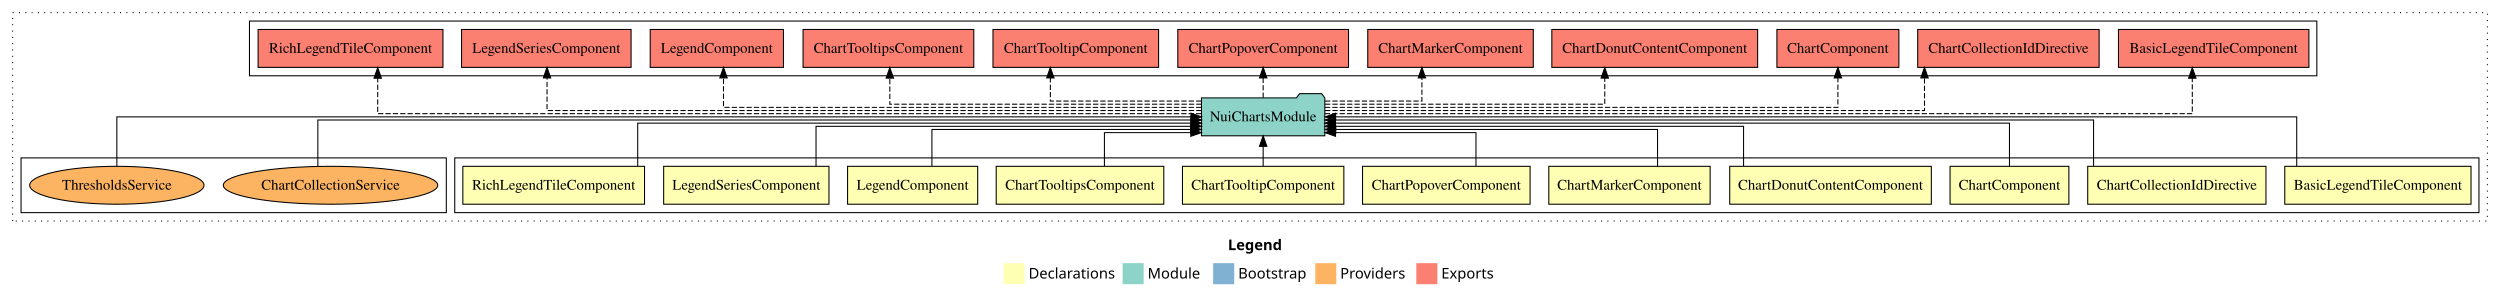
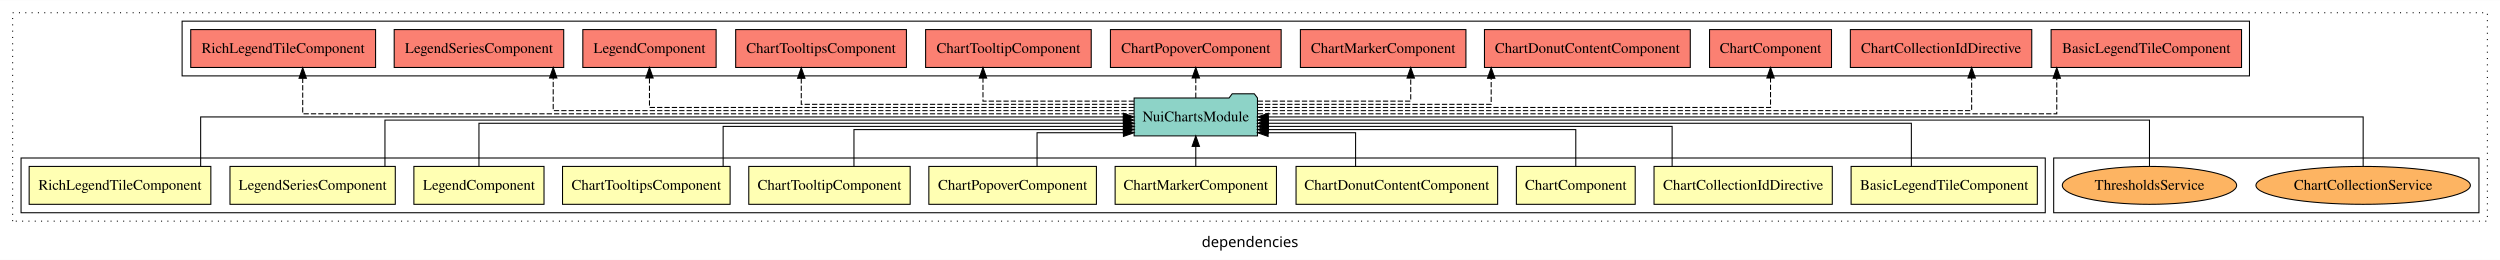
- <svg xmlns="http://www.w3.org/2000/svg" width="2375pt" height="284pt" viewBox="0.00 0.00 2375.00 284.00">
-   <g id="graph0" class="graph" transform="scale(1 1) rotate(0) translate(4 280)">
-     <polygon fill="white" stroke="transparent" points="-4,4 -4,-280 2371,-280 2371,4 -4,4" />
-     <text text-anchor="start" x="1162.51" y="-42.4" font-family="sans-serif" font-weight="bold" font-size="14.00">Legend</text>
-     <polygon fill="#ffffb3" stroke="transparent" points="949.5,-10 949.5,-30 969.5,-30 969.5,-10 949.5,-10" />
-     <text text-anchor="start" x="973.13" y="-15.4" font-family="sans-serif" font-size="14.00">  Declarations</text>
-     <polygon fill="#8dd3c7" stroke="transparent" points="1062.5,-10 1062.5,-30 1082.5,-30 1082.5,-10 1062.5,-10" />
-     <text text-anchor="start" x="1086.23" y="-15.4" font-family="sans-serif" font-size="14.00">  Module</text>
-     <polygon fill="#80b1d3" stroke="transparent" points="1148.5,-10 1148.5,-30 1168.5,-30 1168.5,-10 1148.5,-10" />
-     <text text-anchor="start" x="1172.28" y="-15.4" font-family="sans-serif" font-size="14.00">  Bootstrap</text>
-     <polygon fill="#fdb462" stroke="transparent" points="1245.5,-10 1245.5,-30 1265.5,-30 1265.5,-10 1245.5,-10" />
-     <text text-anchor="start" x="1269.17" y="-15.4" font-family="sans-serif" font-size="14.00">  Providers</text>
-     <polygon fill="#fb8072" stroke="transparent" points="1341.5,-10 1341.5,-30 1361.5,-30 1361.5,-10 1341.5,-10" />
-     <text text-anchor="start" x="1365.23" y="-15.4" font-family="sans-serif" font-size="14.00">  Exports</text>
+ <svg xmlns="http://www.w3.org/2000/svg" width="2375pt" height="247pt" viewBox="0.00 0.00 2375.00 246.80">
+   <g id="graph0" class="graph" transform="scale(1 1) rotate(0) translate(4 242.8)">
+     <polygon fill="white" stroke="transparent" points="-4,4 -4,-242.8 2371,-242.8 2371,4 -4,4" />
+     <text text-anchor="middle" x="1183.5" y="-8.2" font-family="sans-serif" font-size="14.00">dependencies</text>
    <g id="clust1" class="cluster">
-       <polygon fill="none" stroke="black" stroke-dasharray="1,5" points="8,-70 8,-268 2359,-268 2359,-70 8,-70" />
+       <polygon fill="none" stroke="black" stroke-dasharray="1,5" points="8,-32.8 8,-230.8 2359,-230.8 2359,-32.8 8,-32.8" />
+     </g>
+     <g id="clust17" class="cluster">
+       <polygon fill="none" stroke="black" points="1947,-40.8 1947,-92.8 2351,-92.8 2351,-40.8 1947,-40.8" />
+     </g>
+     <g id="clust15" class="cluster">
+       <polygon fill="none" stroke="black" points="169,-170.8 169,-222.8 2133,-222.8 2133,-170.8 169,-170.8" />
    </g>
    <g id="clust2" class="cluster">
-       <polygon fill="none" stroke="black" points="428,-78 428,-130 2351,-130 2351,-78 428,-78" />
-     </g>
-     <g id="clust17" class="cluster">
-       <polygon fill="none" stroke="black" points="16,-78 16,-130 420,-130 420,-78 16,-78" />
-     </g>
-     <g id="clust15" class="cluster">
-       <polygon fill="none" stroke="black" points="233,-208 233,-260 2197,-260 2197,-208 233,-208" />
+       <polygon fill="none" stroke="black" points="16,-40.8 16,-92.8 1939,-92.8 1939,-40.8 16,-40.8" />
    </g>
    <g id="node1" class="node">
-       <polygon fill="#ffffb3" stroke="black" points="2343.46,-122 2166.54,-122 2166.54,-86 2343.46,-86 2343.46,-122" />
-       <text text-anchor="middle" x="2255" y="-99.8" font-family="Times,serif" font-size="14.00">BasicLegendTileComponent</text>
+       <polygon fill="#ffffb3" stroke="black" points="1931.46,-84.8 1754.54,-84.8 1754.54,-48.8 1931.46,-48.8 1931.46,-84.8" />
+       <text text-anchor="middle" x="1843" y="-62.6" font-family="Times,serif" font-size="14.00">BasicLegendTileComponent</text>
    </g>
    <g id="node12" class="node">
-       <polygon fill="#8dd3c7" stroke="black" points="1254.59,-187 1251.59,-191 1230.59,-191 1227.59,-187 1137.41,-187 1137.41,-151 1254.59,-151 1254.59,-187" />
-       <text text-anchor="middle" x="1196" y="-164.8" font-family="Times,serif" font-size="14.00">NuiChartsModule</text>
+       <polygon fill="#8dd3c7" stroke="black" points="1190.59,-149.8 1187.59,-153.8 1166.59,-153.8 1163.59,-149.8 1073.41,-149.8 1073.41,-113.8 1190.59,-113.8 1190.59,-149.8" />
+       <text text-anchor="middle" x="1132" y="-127.6" font-family="Times,serif" font-size="14.00">NuiChartsModule</text>
    </g>
    <g id="edge1" class="edge">
-       <path fill="none" stroke="black" d="M2177.88,-122.11C2177.88,-141.34 2177.88,-169 2177.88,-169 2177.88,-169 1264.84,-169 1264.84,-169" />
-       <polygon fill="black" stroke="black" points="1264.84,-165.5 1254.84,-169 1264.84,-172.5 1264.84,-165.5" />
+       <path fill="none" stroke="black" d="M1811.79,-84.82C1811.79,-102.17 1811.79,-125.8 1811.79,-125.8 1811.79,-125.8 1200.84,-125.8 1200.84,-125.8" />
+       <polygon fill="black" stroke="black" points="1200.84,-122.3 1190.84,-125.8 1200.84,-129.3 1200.84,-122.3" />
    </g>
    <g id="node2" class="node">
-       <polygon fill="#ffffb3" stroke="black" points="2148.67,-122 1979.33,-122 1979.33,-86 2148.67,-86 2148.67,-122" />
-       <text text-anchor="middle" x="2064" y="-99.8" font-family="Times,serif" font-size="14.00">ChartCollectionIdDirective</text>
+       <polygon fill="#ffffb3" stroke="black" points="1736.67,-84.8 1567.33,-84.8 1567.33,-48.8 1736.67,-48.8 1736.67,-84.8" />
+       <text text-anchor="middle" x="1652" y="-62.6" font-family="Times,serif" font-size="14.00">ChartCollectionIdDirective</text>
    </g>
    <g id="edge2" class="edge">
-       <path fill="none" stroke="black" d="M1984.88,-122.27C1984.88,-140.56 1984.88,-166 1984.88,-166 1984.88,-166 1264.65,-166 1264.65,-166" />
-       <polygon fill="black" stroke="black" points="1264.65,-162.5 1254.65,-166 1264.65,-169.5 1264.65,-162.5" />
+       <path fill="none" stroke="black" d="M1584.52,-84.83C1584.52,-101.2 1584.52,-122.8 1584.52,-122.8 1584.52,-122.8 1200.7,-122.8 1200.7,-122.8" />
+       <polygon fill="black" stroke="black" points="1200.7,-119.3 1190.7,-122.8 1200.7,-126.3 1200.7,-119.3" />
    </g>
    <g id="node3" class="node">
-       <polygon fill="#ffffb3" stroke="black" points="1961.44,-122 1848.56,-122 1848.56,-86 1961.44,-86 1961.44,-122" />
-       <text text-anchor="middle" x="1905" y="-99.8" font-family="Times,serif" font-size="14.00">ChartComponent</text>
+       <polygon fill="#ffffb3" stroke="black" points="1549.44,-84.8 1436.56,-84.8 1436.56,-48.8 1549.44,-48.8 1549.44,-84.8" />
+       <text text-anchor="middle" x="1493" y="-62.6" font-family="Times,serif" font-size="14.00">ChartComponent</text>
    </g>
    <g id="edge3" class="edge">
-       <path fill="none" stroke="black" d="M1905,-122.02C1905,-139.37 1905,-163 1905,-163 1905,-163 1264.62,-163 1264.62,-163" />
-       <polygon fill="black" stroke="black" points="1264.62,-159.5 1254.62,-163 1264.62,-166.5 1264.62,-159.5" />
+       <path fill="none" stroke="black" d="M1493,-85.04C1493,-100.37 1493,-119.8 1493,-119.8 1493,-119.8 1200.8,-119.8 1200.8,-119.8" />
+       <polygon fill="black" stroke="black" points="1200.8,-116.3 1190.8,-119.8 1200.8,-123.3 1200.8,-116.3" />
    </g>
    <g id="node4" class="node">
-       <polygon fill="#ffffb3" stroke="black" points="1830.76,-122 1639.24,-122 1639.24,-86 1830.76,-86 1830.76,-122" />
-       <text text-anchor="middle" x="1735" y="-99.8" font-family="Times,serif" font-size="14.00">ChartDonutContentComponent</text>
+       <polygon fill="#ffffb3" stroke="black" points="1418.76,-84.8 1227.24,-84.8 1227.24,-48.8 1418.76,-48.8 1418.76,-84.8" />
+       <text text-anchor="middle" x="1323" y="-62.6" font-family="Times,serif" font-size="14.00">ChartDonutContentComponent</text>
    </g>
    <g id="edge4" class="edge">
-       <path fill="none" stroke="black" d="M1652.38,-122.03C1652.38,-138.4 1652.38,-160 1652.38,-160 1652.38,-160 1264.73,-160 1264.73,-160" />
-       <polygon fill="black" stroke="black" points="1264.73,-156.5 1254.73,-160 1264.73,-163.5 1264.73,-156.5" />
+       <path fill="none" stroke="black" d="M1283.81,-84.85C1283.81,-99.17 1283.81,-116.8 1283.81,-116.8 1283.81,-116.8 1200.69,-116.8 1200.69,-116.8" />
+       <polygon fill="black" stroke="black" points="1200.69,-113.3 1190.69,-116.8 1200.69,-120.3 1200.69,-113.3" />
    </g>
    <g id="node5" class="node">
-       <polygon fill="#ffffb3" stroke="black" points="1620.63,-122 1467.37,-122 1467.37,-86 1620.63,-86 1620.63,-122" />
-       <text text-anchor="middle" x="1544" y="-99.8" font-family="Times,serif" font-size="14.00">ChartMarkerComponent</text>
+       <polygon fill="#ffffb3" stroke="black" points="1208.63,-84.8 1055.37,-84.8 1055.37,-48.8 1208.63,-48.8 1208.63,-84.8" />
+       <text text-anchor="middle" x="1132" y="-62.6" font-family="Times,serif" font-size="14.00">ChartMarkerComponent</text>
    </g>
    <g id="edge5" class="edge">
-       <path fill="none" stroke="black" d="M1570.67,-122.24C1570.67,-137.57 1570.67,-157 1570.67,-157 1570.67,-157 1264.95,-157 1264.95,-157" />
-       <polygon fill="black" stroke="black" points="1264.95,-153.5 1254.95,-157 1264.95,-160.5 1264.95,-153.5" />
+       <path fill="none" stroke="black" d="M1132,-84.91C1132,-84.91 1132,-103.79 1132,-103.79" />
+       <polygon fill="black" stroke="black" points="1128.5,-103.79 1132,-113.79 1135.5,-103.79 1128.5,-103.79" />
    </g>
    <g id="node6" class="node">
-       <polygon fill="#ffffb3" stroke="black" points="1449.59,-122 1290.41,-122 1290.41,-86 1449.59,-86 1449.59,-122" />
-       <text text-anchor="middle" x="1370" y="-99.8" font-family="Times,serif" font-size="14.00">ChartPopoverComponent</text>
+       <polygon fill="#ffffb3" stroke="black" points="1037.59,-84.8 878.41,-84.8 878.41,-48.8 1037.59,-48.8 1037.59,-84.8" />
+       <text text-anchor="middle" x="958" y="-62.6" font-family="Times,serif" font-size="14.00">ChartPopoverComponent</text>
    </g>
    <g id="edge6" class="edge">
-       <path fill="none" stroke="black" d="M1398.18,-122.05C1398.18,-136.37 1398.18,-154 1398.18,-154 1398.18,-154 1264.75,-154 1264.75,-154" />
-       <polygon fill="black" stroke="black" points="1264.75,-150.5 1254.75,-154 1264.75,-157.5 1264.75,-150.5" />
+       <path fill="none" stroke="black" d="M981.2,-84.85C981.2,-99.17 981.2,-116.8 981.2,-116.8 981.2,-116.8 1063.27,-116.8 1063.27,-116.8" />
+       <polygon fill="black" stroke="black" points="1063.27,-120.3 1073.27,-116.8 1063.27,-113.3 1063.27,-120.3" />
    </g>
    <g id="node7" class="node">
-       <polygon fill="#ffffb3" stroke="black" points="1272.66,-122 1119.34,-122 1119.34,-86 1272.66,-86 1272.66,-122" />
-       <text text-anchor="middle" x="1196" y="-99.8" font-family="Times,serif" font-size="14.00">ChartTooltipComponent</text>
+       <polygon fill="#ffffb3" stroke="black" points="860.66,-84.8 707.34,-84.8 707.34,-48.8 860.66,-48.8 860.66,-84.8" />
+       <text text-anchor="middle" x="784" y="-62.6" font-family="Times,serif" font-size="14.00">ChartTooltipComponent</text>
    </g>
    <g id="edge7" class="edge">
-       <path fill="none" stroke="black" d="M1196,-122.11C1196,-122.11 1196,-140.99 1196,-140.99" />
-       <polygon fill="black" stroke="black" points="1192.5,-140.99 1196,-150.99 1199.5,-140.99 1192.5,-140.99" />
+       <path fill="none" stroke="black" d="M807.26,-85.04C807.26,-100.37 807.26,-119.8 807.26,-119.8 807.26,-119.8 1063.19,-119.8 1063.19,-119.8" />
+       <polygon fill="black" stroke="black" points="1063.19,-123.3 1073.19,-119.8 1063.19,-116.3 1063.19,-123.3" />
    </g>
    <g id="node8" class="node">
-       <polygon fill="#ffffb3" stroke="black" points="1101.6,-122 942.4,-122 942.4,-86 1101.6,-86 1101.6,-122" />
-       <text text-anchor="middle" x="1022" y="-99.8" font-family="Times,serif" font-size="14.00">ChartTooltipsComponent</text>
+       <polygon fill="#ffffb3" stroke="black" points="689.6,-84.8 530.4,-84.8 530.4,-48.8 689.6,-48.8 689.6,-84.8" />
+       <text text-anchor="middle" x="610" y="-62.6" font-family="Times,serif" font-size="14.00">ChartTooltipsComponent</text>
    </g>
    <g id="edge8" class="edge">
-       <path fill="none" stroke="black" d="M1045.2,-122.05C1045.2,-136.37 1045.2,-154 1045.2,-154 1045.2,-154 1127.27,-154 1127.27,-154" />
-       <polygon fill="black" stroke="black" points="1127.27,-157.5 1137.27,-154 1127.27,-150.5 1127.27,-157.5" />
+       <path fill="none" stroke="black" d="M682.98,-84.83C682.98,-101.2 682.98,-122.8 682.98,-122.8 682.98,-122.8 1063.3,-122.8 1063.3,-122.8" />
+       <polygon fill="black" stroke="black" points="1063.3,-126.3 1073.3,-122.8 1063.3,-119.3 1063.3,-126.3" />
    </g>
    <g id="node9" class="node">
-       <polygon fill="#ffffb3" stroke="black" points="924.81,-122 801.19,-122 801.19,-86 924.81,-86 924.81,-122" />
-       <text text-anchor="middle" x="863" y="-99.8" font-family="Times,serif" font-size="14.00">LegendComponent</text>
+       <polygon fill="#ffffb3" stroke="black" points="512.81,-84.8 389.19,-84.8 389.19,-48.8 512.81,-48.8 512.81,-84.8" />
+       <text text-anchor="middle" x="451" y="-62.6" font-family="Times,serif" font-size="14.00">LegendComponent</text>
    </g>
    <g id="edge9" class="edge">
-       <path fill="none" stroke="black" d="M881.32,-122.24C881.32,-137.57 881.32,-157 881.32,-157 881.32,-157 1127.18,-157 1127.18,-157" />
-       <polygon fill="black" stroke="black" points="1127.18,-160.5 1137.18,-157 1127.18,-153.5 1127.18,-160.5" />
+       <path fill="none" stroke="black" d="M451,-84.82C451,-102.17 451,-125.8 451,-125.8 451,-125.8 1063.35,-125.8 1063.35,-125.8" />
+       <polygon fill="black" stroke="black" points="1063.35,-129.3 1073.35,-125.8 1063.35,-122.3 1063.35,-129.3" />
    </g>
    <g id="node10" class="node">
-       <polygon fill="#ffffb3" stroke="black" points="783.52,-122 626.48,-122 626.48,-86 783.52,-86 783.52,-122" />
-       <text text-anchor="middle" x="705" y="-99.8" font-family="Times,serif" font-size="14.00">LegendSeriesComponent</text>
+       <polygon fill="#ffffb3" stroke="black" points="371.52,-84.8 214.48,-84.8 214.48,-48.8 371.52,-48.8 371.52,-84.8" />
+       <text text-anchor="middle" x="293" y="-62.6" font-family="Times,serif" font-size="14.00">LegendSeriesComponent</text>
    </g>
    <g id="edge10" class="edge">
-       <path fill="none" stroke="black" d="M771.23,-122.03C771.23,-138.4 771.23,-160 771.23,-160 771.23,-160 1127.38,-160 1127.38,-160" />
-       <polygon fill="black" stroke="black" points="1127.38,-163.5 1137.38,-160 1127.38,-156.5 1127.38,-163.5" />
+       <path fill="none" stroke="black" d="M361.7,-85.07C361.7,-103.36 361.7,-128.8 361.7,-128.8 361.7,-128.8 1063.15,-128.8 1063.15,-128.8" />
+       <polygon fill="black" stroke="black" points="1063.15,-132.3 1073.15,-128.8 1063.15,-125.3 1063.15,-132.3" />
    </g>
    <g id="node11" class="node">
-       <polygon fill="#ffffb3" stroke="black" points="608.3,-122 435.7,-122 435.7,-86 608.3,-86 608.3,-122" />
-       <text text-anchor="middle" x="522" y="-99.8" font-family="Times,serif" font-size="14.00">RichLegendTileComponent</text>
+       <polygon fill="#ffffb3" stroke="black" points="196.3,-84.8 23.7,-84.8 23.7,-48.8 196.3,-48.8 196.3,-84.8" />
+       <text text-anchor="middle" x="110" y="-62.6" font-family="Times,serif" font-size="14.00">RichLegendTileComponent</text>
    </g>
    <g id="edge11" class="edge">
-       <path fill="none" stroke="black" d="M601.83,-122.02C601.83,-139.37 601.83,-163 601.83,-163 601.83,-163 1127.4,-163 1127.4,-163" />
-       <polygon fill="black" stroke="black" points="1127.4,-166.5 1137.4,-163 1127.4,-159.5 1127.4,-166.5" />
+       <path fill="none" stroke="black" d="M186.62,-84.91C186.62,-104.14 186.62,-131.8 186.62,-131.8 186.62,-131.8 1063.22,-131.8 1063.22,-131.8" />
+       <polygon fill="black" stroke="black" points="1063.22,-135.3 1073.22,-131.8 1063.22,-128.3 1063.22,-135.3" />
    </g>
    <g id="node13" class="node">
-       <polygon fill="#fb8072" stroke="black" points="2189.46,-252 2008.54,-252 2008.54,-216 2189.46,-216 2189.46,-252" />
-       <text text-anchor="middle" x="2099" y="-229.8" font-family="Times,serif" font-size="14.00">BasicLegendTileComponent </text>
+       <polygon fill="#fb8072" stroke="black" points="2125.46,-214.8 1944.54,-214.8 1944.54,-178.8 2125.46,-178.8 2125.46,-214.8" />
+       <text text-anchor="middle" x="2035" y="-192.6" font-family="Times,serif" font-size="14.00">BasicLegendTileComponent </text>
    </g>
    <g id="edge12" class="edge">
-       <path fill="none" stroke="black" stroke-dasharray="5,2" d="M1254.6,-172C1451.74,-172 2078.68,-172 2078.68,-172 2078.68,-172 2078.68,-205.73 2078.68,-205.73" />
-       <polygon fill="black" stroke="black" points="2075.18,-205.73 2078.68,-215.73 2082.18,-205.73 2075.18,-205.73" />
+       <path fill="none" stroke="black" stroke-dasharray="5,2" d="M1190.82,-134.8C1378.37,-134.8 1949.93,-134.8 1949.93,-134.8 1949.93,-134.8 1949.93,-168.53 1949.93,-168.53" />
+       <polygon fill="black" stroke="black" points="1946.43,-168.53 1949.93,-178.53 1953.43,-168.53 1946.43,-168.53" />
    </g>
    <g id="node14" class="node">
-       <polygon fill="#fb8072" stroke="black" points="1990.17,-252 1817.83,-252 1817.83,-216 1990.17,-216 1990.17,-252" />
-       <text text-anchor="middle" x="1904" y="-229.8" font-family="Times,serif" font-size="14.00">ChartCollectionIdDirective </text>
+       <polygon fill="#fb8072" stroke="black" points="1926.17,-214.8 1753.83,-214.8 1753.83,-178.8 1926.17,-178.8 1926.17,-214.8" />
+       <text text-anchor="middle" x="1840" y="-192.6" font-family="Times,serif" font-size="14.00">ChartCollectionIdDirective </text>
    </g>
    <g id="edge13" class="edge">
-       <path fill="none" stroke="black" stroke-dasharray="5,2" d="M1254.82,-175C1411.01,-175 1824.27,-175 1824.27,-175 1824.27,-175 1824.27,-205.98 1824.27,-205.98" />
-       <polygon fill="black" stroke="black" points="1820.77,-205.98 1824.27,-215.98 1827.77,-205.98 1820.77,-205.98" />
+       <path fill="none" stroke="black" stroke-dasharray="5,2" d="M1190.76,-137.8C1365.38,-137.8 1869.06,-137.8 1869.06,-137.8 1869.06,-137.8 1869.06,-168.78 1869.06,-168.78" />
+       <polygon fill="black" stroke="black" points="1865.56,-168.78 1869.06,-178.78 1872.56,-168.78 1865.56,-168.78" />
    </g>
    <g id="node15" class="node">
-       <polygon fill="#fb8072" stroke="black" points="1799.93,-252 1684.07,-252 1684.07,-216 1799.93,-216 1799.93,-252" />
-       <text text-anchor="middle" x="1742" y="-229.8" font-family="Times,serif" font-size="14.00">ChartComponent </text>
+       <polygon fill="#fb8072" stroke="black" points="1735.93,-214.8 1620.07,-214.8 1620.07,-178.8 1735.93,-178.8 1735.93,-214.8" />
+       <text text-anchor="middle" x="1678" y="-192.6" font-family="Times,serif" font-size="14.00">ChartComponent </text>
    </g>
    <g id="edge14" class="edge">
-       <path fill="none" stroke="black" stroke-dasharray="5,2" d="M1254.69,-178C1395.71,-178 1742,-178 1742,-178 1742,-178 1742,-205.97 1742,-205.97" />
-       <polygon fill="black" stroke="black" points="1738.5,-205.97 1742,-215.97 1745.5,-205.97 1738.5,-205.97" />
+       <path fill="none" stroke="black" stroke-dasharray="5,2" d="M1190.69,-140.8C1331.71,-140.8 1678,-140.8 1678,-140.8 1678,-140.8 1678,-168.77 1678,-168.77" />
+       <polygon fill="black" stroke="black" points="1674.5,-168.77 1678,-178.77 1681.5,-168.77 1674.5,-168.77" />
    </g>
    <g id="node16" class="node">
-       <polygon fill="#fb8072" stroke="black" points="1665.76,-252 1470.24,-252 1470.24,-216 1665.76,-216 1665.76,-252" />
-       <text text-anchor="middle" x="1568" y="-229.8" font-family="Times,serif" font-size="14.00">ChartDonutContentComponent </text>
+       <polygon fill="#fb8072" stroke="black" points="1601.76,-214.8 1406.24,-214.8 1406.24,-178.8 1601.76,-178.8 1601.76,-214.8" />
+       <text text-anchor="middle" x="1504" y="-192.6" font-family="Times,serif" font-size="14.00">ChartDonutContentComponent </text>
    </g>
    <g id="edge15" class="edge">
-       <path fill="none" stroke="black" stroke-dasharray="5,2" d="M1254.77,-181C1348.28,-181 1520.52,-181 1520.52,-181 1520.52,-181 1520.52,-205.76 1520.52,-205.76" />
-       <polygon fill="black" stroke="black" points="1517.02,-205.76 1520.52,-215.76 1524.02,-205.76 1517.02,-205.76" />
+       <path fill="none" stroke="black" stroke-dasharray="5,2" d="M1190.83,-143.8C1273.12,-143.8 1412.62,-143.8 1412.62,-143.8 1412.62,-143.8 1412.62,-168.56 1412.62,-168.56" />
+       <polygon fill="black" stroke="black" points="1409.13,-168.56 1412.62,-178.56 1416.13,-168.56 1409.13,-168.56" />
    </g>
    <g id="node17" class="node">
-       <polygon fill="#fb8072" stroke="black" points="1452.63,-252 1295.37,-252 1295.37,-216 1452.63,-216 1452.63,-252" />
-       <text text-anchor="middle" x="1374" y="-229.8" font-family="Times,serif" font-size="14.00">ChartMarkerComponent </text>
+       <polygon fill="#fb8072" stroke="black" points="1388.63,-214.8 1231.37,-214.8 1231.37,-178.8 1388.63,-178.8 1388.63,-214.8" />
+       <text text-anchor="middle" x="1310" y="-192.6" font-family="Times,serif" font-size="14.00">ChartMarkerComponent </text>
    </g>
    <g id="edge16" class="edge">
-       <path fill="none" stroke="black" stroke-dasharray="5,2" d="M1254.74,-184C1297.08,-184 1346.81,-184 1346.81,-184 1346.81,-184 1346.81,-205.95 1346.81,-205.95" />
-       <polygon fill="black" stroke="black" points="1343.31,-205.95 1346.81,-215.95 1350.31,-205.95 1343.31,-205.95" />
+       <path fill="none" stroke="black" stroke-dasharray="5,2" d="M1190.79,-146.8C1251.11,-146.8 1336.19,-146.8 1336.19,-146.8 1336.19,-146.8 1336.19,-168.75 1336.19,-168.75" />
+       <polygon fill="black" stroke="black" points="1332.69,-168.75 1336.19,-178.75 1339.69,-168.75 1332.69,-168.75" />
    </g>
    <g id="node18" class="node">
-       <polygon fill="#fb8072" stroke="black" points="1277.09,-252 1114.91,-252 1114.91,-216 1277.09,-216 1277.09,-252" />
-       <text text-anchor="middle" x="1196" y="-229.8" font-family="Times,serif" font-size="14.00">ChartPopoverComponent </text>
+       <polygon fill="#fb8072" stroke="black" points="1213.09,-214.8 1050.91,-214.8 1050.91,-178.8 1213.09,-178.8 1213.09,-214.8" />
+       <text text-anchor="middle" x="1132" y="-192.6" font-family="Times,serif" font-size="14.00">ChartPopoverComponent </text>
    </g>
    <g id="edge17" class="edge">
-       <path fill="none" stroke="black" stroke-dasharray="5,2" d="M1196,-187.11C1196,-187.11 1196,-205.99 1196,-205.99" />
-       <polygon fill="black" stroke="black" points="1192.5,-205.99 1196,-215.99 1199.5,-205.99 1192.5,-205.99" />
+       <path fill="none" stroke="black" stroke-dasharray="5,2" d="M1132,-149.91C1132,-149.91 1132,-168.79 1132,-168.79" />
+       <polygon fill="black" stroke="black" points="1128.5,-168.79 1132,-178.79 1135.5,-168.79 1128.5,-168.79" />
    </g>
    <g id="node19" class="node">
-       <polygon fill="#fb8072" stroke="black" points="1096.66,-252 939.34,-252 939.34,-216 1096.66,-216 1096.66,-252" />
-       <text text-anchor="middle" x="1018" y="-229.8" font-family="Times,serif" font-size="14.00">ChartTooltipComponent </text>
+       <polygon fill="#fb8072" stroke="black" points="1032.66,-214.8 875.34,-214.8 875.34,-178.8 1032.66,-178.8 1032.66,-214.8" />
+       <text text-anchor="middle" x="954" y="-192.6" font-family="Times,serif" font-size="14.00">ChartTooltipComponent </text>
    </g>
    <g id="edge18" class="edge">
-       <path fill="none" stroke="black" stroke-dasharray="5,2" d="M1137.25,-184C1077.56,-184 993.83,-184 993.83,-184 993.83,-184 993.83,-205.95 993.83,-205.95" />
-       <polygon fill="black" stroke="black" points="990.33,-205.95 993.83,-215.95 997.33,-205.95 990.33,-205.95" />
+       <path fill="none" stroke="black" stroke-dasharray="5,2" d="M1073.25,-146.8C1013.56,-146.8 929.83,-146.8 929.83,-146.8 929.83,-146.8 929.83,-168.75 929.83,-168.75" />
+       <polygon fill="black" stroke="black" points="926.33,-168.75 929.83,-178.75 933.33,-168.75 926.33,-168.75" />
    </g>
    <g id="node20" class="node">
-       <polygon fill="#fb8072" stroke="black" points="921.1,-252 758.9,-252 758.9,-216 921.1,-216 921.1,-252" />
-       <text text-anchor="middle" x="840" y="-229.8" font-family="Times,serif" font-size="14.00">ChartTooltipsComponent </text>
+       <polygon fill="#fb8072" stroke="black" points="857.1,-214.8 694.9,-214.8 694.9,-178.8 857.1,-178.8 857.1,-214.8" />
+       <text text-anchor="middle" x="776" y="-192.6" font-family="Times,serif" font-size="14.00">ChartTooltipsComponent </text>
    </g>
    <g id="edge19" class="edge">
-       <path fill="none" stroke="black" stroke-dasharray="5,2" d="M1137.43,-181C1036.7,-181 841.33,-181 841.33,-181 841.33,-181 841.33,-205.76 841.33,-205.76" />
-       <polygon fill="black" stroke="black" points="837.83,-205.76 841.33,-215.76 844.83,-205.76 837.83,-205.76" />
+       <path fill="none" stroke="black" stroke-dasharray="5,2" d="M1073.44,-143.8C968.03,-143.8 757.21,-143.8 757.21,-143.8 757.21,-143.8 757.21,-168.56 757.21,-168.56" />
+       <polygon fill="black" stroke="black" points="753.71,-168.56 757.21,-178.56 760.71,-168.56 753.71,-168.56" />
    </g>
    <g id="node21" class="node">
-       <polygon fill="#fb8072" stroke="black" points="740.31,-252 613.69,-252 613.69,-216 740.31,-216 740.31,-252" />
-       <text text-anchor="middle" x="677" y="-229.8" font-family="Times,serif" font-size="14.00">LegendComponent </text>
+       <polygon fill="#fb8072" stroke="black" points="676.31,-214.8 549.69,-214.8 549.69,-178.8 676.31,-178.8 676.31,-214.8" />
+       <text text-anchor="middle" x="613" y="-192.6" font-family="Times,serif" font-size="14.00">LegendComponent </text>
    </g>
    <g id="edge20" class="edge">
-       <path fill="none" stroke="black" stroke-dasharray="5,2" d="M1137.19,-178C1002.53,-178 683.32,-178 683.32,-178 683.32,-178 683.32,-205.97 683.32,-205.97" />
-       <polygon fill="black" stroke="black" points="679.82,-205.97 683.32,-215.97 686.82,-205.97 679.82,-205.97" />
+       <path fill="none" stroke="black" stroke-dasharray="5,2" d="M1073.22,-140.8C937.34,-140.8 613,-140.8 613,-140.8 613,-140.8 613,-168.77 613,-168.77" />
+       <polygon fill="black" stroke="black" points="609.5,-168.77 613,-178.77 616.5,-168.77 609.5,-168.77" />
    </g>
    <g id="node22" class="node">
-       <polygon fill="#fb8072" stroke="black" points="595.52,-252 434.48,-252 434.48,-216 595.52,-216 595.52,-252" />
-       <text text-anchor="middle" x="515" y="-229.8" font-family="Times,serif" font-size="14.00">LegendSeriesComponent </text>
+       <polygon fill="#fb8072" stroke="black" points="531.52,-214.8 370.48,-214.8 370.48,-178.8 531.52,-178.8 531.52,-214.8" />
+       <text text-anchor="middle" x="451" y="-192.6" font-family="Times,serif" font-size="14.00">LegendSeriesComponent </text>
    </g>
    <g id="edge21" class="edge">
-       <path fill="none" stroke="black" stroke-dasharray="5,2" d="M1137.41,-175C972.39,-175 515.68,-175 515.68,-175 515.68,-175 515.68,-205.98 515.68,-205.98" />
-       <polygon fill="black" stroke="black" points="512.18,-205.98 515.68,-215.98 519.18,-205.98 512.18,-205.98" />
+       <path fill="none" stroke="black" stroke-dasharray="5,2" d="M1073.19,-137.8C920.2,-137.8 521.55,-137.8 521.55,-137.8 521.55,-137.8 521.55,-168.78 521.55,-168.78" />
+       <polygon fill="black" stroke="black" points="518.05,-168.78 521.55,-178.78 525.05,-168.78 518.05,-168.78" />
    </g>
    <g id="node23" class="node">
-       <polygon fill="#fb8072" stroke="black" points="416.8,-252 241.2,-252 241.2,-216 416.8,-216 416.8,-252" />
-       <text text-anchor="middle" x="329" y="-229.8" font-family="Times,serif" font-size="14.00">RichLegendTileComponent </text>
+       <polygon fill="#fb8072" stroke="black" points="352.8,-214.8 177.2,-214.8 177.2,-178.8 352.8,-178.8 352.8,-214.8" />
+       <text text-anchor="middle" x="265" y="-192.6" font-family="Times,serif" font-size="14.00">RichLegendTileComponent </text>
    </g>
    <g id="edge22" class="edge">
-       <path fill="none" stroke="black" stroke-dasharray="5,2" d="M1137.18,-172C946.07,-172 354.82,-172 354.82,-172 354.82,-172 354.82,-205.73 354.82,-205.73" />
-       <polygon fill="black" stroke="black" points="351.32,-205.73 354.82,-215.73 358.32,-205.73 351.32,-205.73" />
+       <path fill="none" stroke="black" stroke-dasharray="5,2" d="M1073.35,-134.8C881.3,-134.8 283.57,-134.8 283.57,-134.8 283.57,-134.8 283.57,-168.53 283.57,-168.53" />
+       <polygon fill="black" stroke="black" points="280.07,-168.53 283.57,-178.53 287.07,-168.53 280.07,-168.53" />
    </g>
    <g id="node24" class="node">
-       <ellipse fill="#fdb462" stroke="black" cx="310" cy="-104" rx="101.86" ry="18" />
-       <text text-anchor="middle" x="310" y="-99.8" font-family="Times,serif" font-size="14.00">ChartCollectionService</text>
+       <ellipse fill="#fdb462" stroke="black" cx="2241" cy="-66.8" rx="101.86" ry="18" />
+       <text text-anchor="middle" x="2241" y="-62.6" font-family="Times,serif" font-size="14.00">ChartCollectionService</text>
    </g>
    <g id="edge23" class="edge">
-       <path fill="none" stroke="black" d="M297.96,-121.93C297.96,-140.24 297.96,-166 297.96,-166 297.96,-166 1127.42,-166 1127.42,-166" />
-       <polygon fill="black" stroke="black" points="1127.42,-169.5 1137.42,-166 1127.42,-162.5 1127.42,-169.5" />
+       <path fill="none" stroke="black" d="M2241,-84.91C2241,-104.14 2241,-131.8 2241,-131.8 2241,-131.8 1200.84,-131.8 1200.84,-131.8" />
+       <polygon fill="black" stroke="black" points="1200.84,-128.3 1190.84,-131.8 1200.84,-135.3 1200.84,-128.3" />
    </g>
    <g id="node25" class="node">
-       <ellipse fill="#fdb462" stroke="black" cx="107" cy="-104" rx="82.8" ry="18" />
-       <text text-anchor="middle" x="107" y="-99.8" font-family="Times,serif" font-size="14.00">ThresholdsService</text>
+       <ellipse fill="#fdb462" stroke="black" cx="2038" cy="-66.8" rx="82.8" ry="18" />
+       <text text-anchor="middle" x="2038" y="-62.6" font-family="Times,serif" font-size="14.00">ThresholdsService</text>
    </g>
    <g id="edge24" class="edge">
-       <path fill="none" stroke="black" d="M107,-122.11C107,-141.34 107,-169 107,-169 107,-169 1127.45,-169 1127.45,-169" />
-       <polygon fill="black" stroke="black" points="1127.45,-172.5 1137.45,-169 1127.45,-165.5 1127.45,-172.5" />
+       <path fill="none" stroke="black" d="M2038,-85.07C2038,-103.36 2038,-128.8 2038,-128.8 2038,-128.8 1200.75,-128.8 1200.75,-128.8" />
+       <polygon fill="black" stroke="black" points="1200.75,-125.3 1190.75,-128.8 1200.75,-132.3 1200.75,-125.3" />
    </g>
  </g>
</svg>
